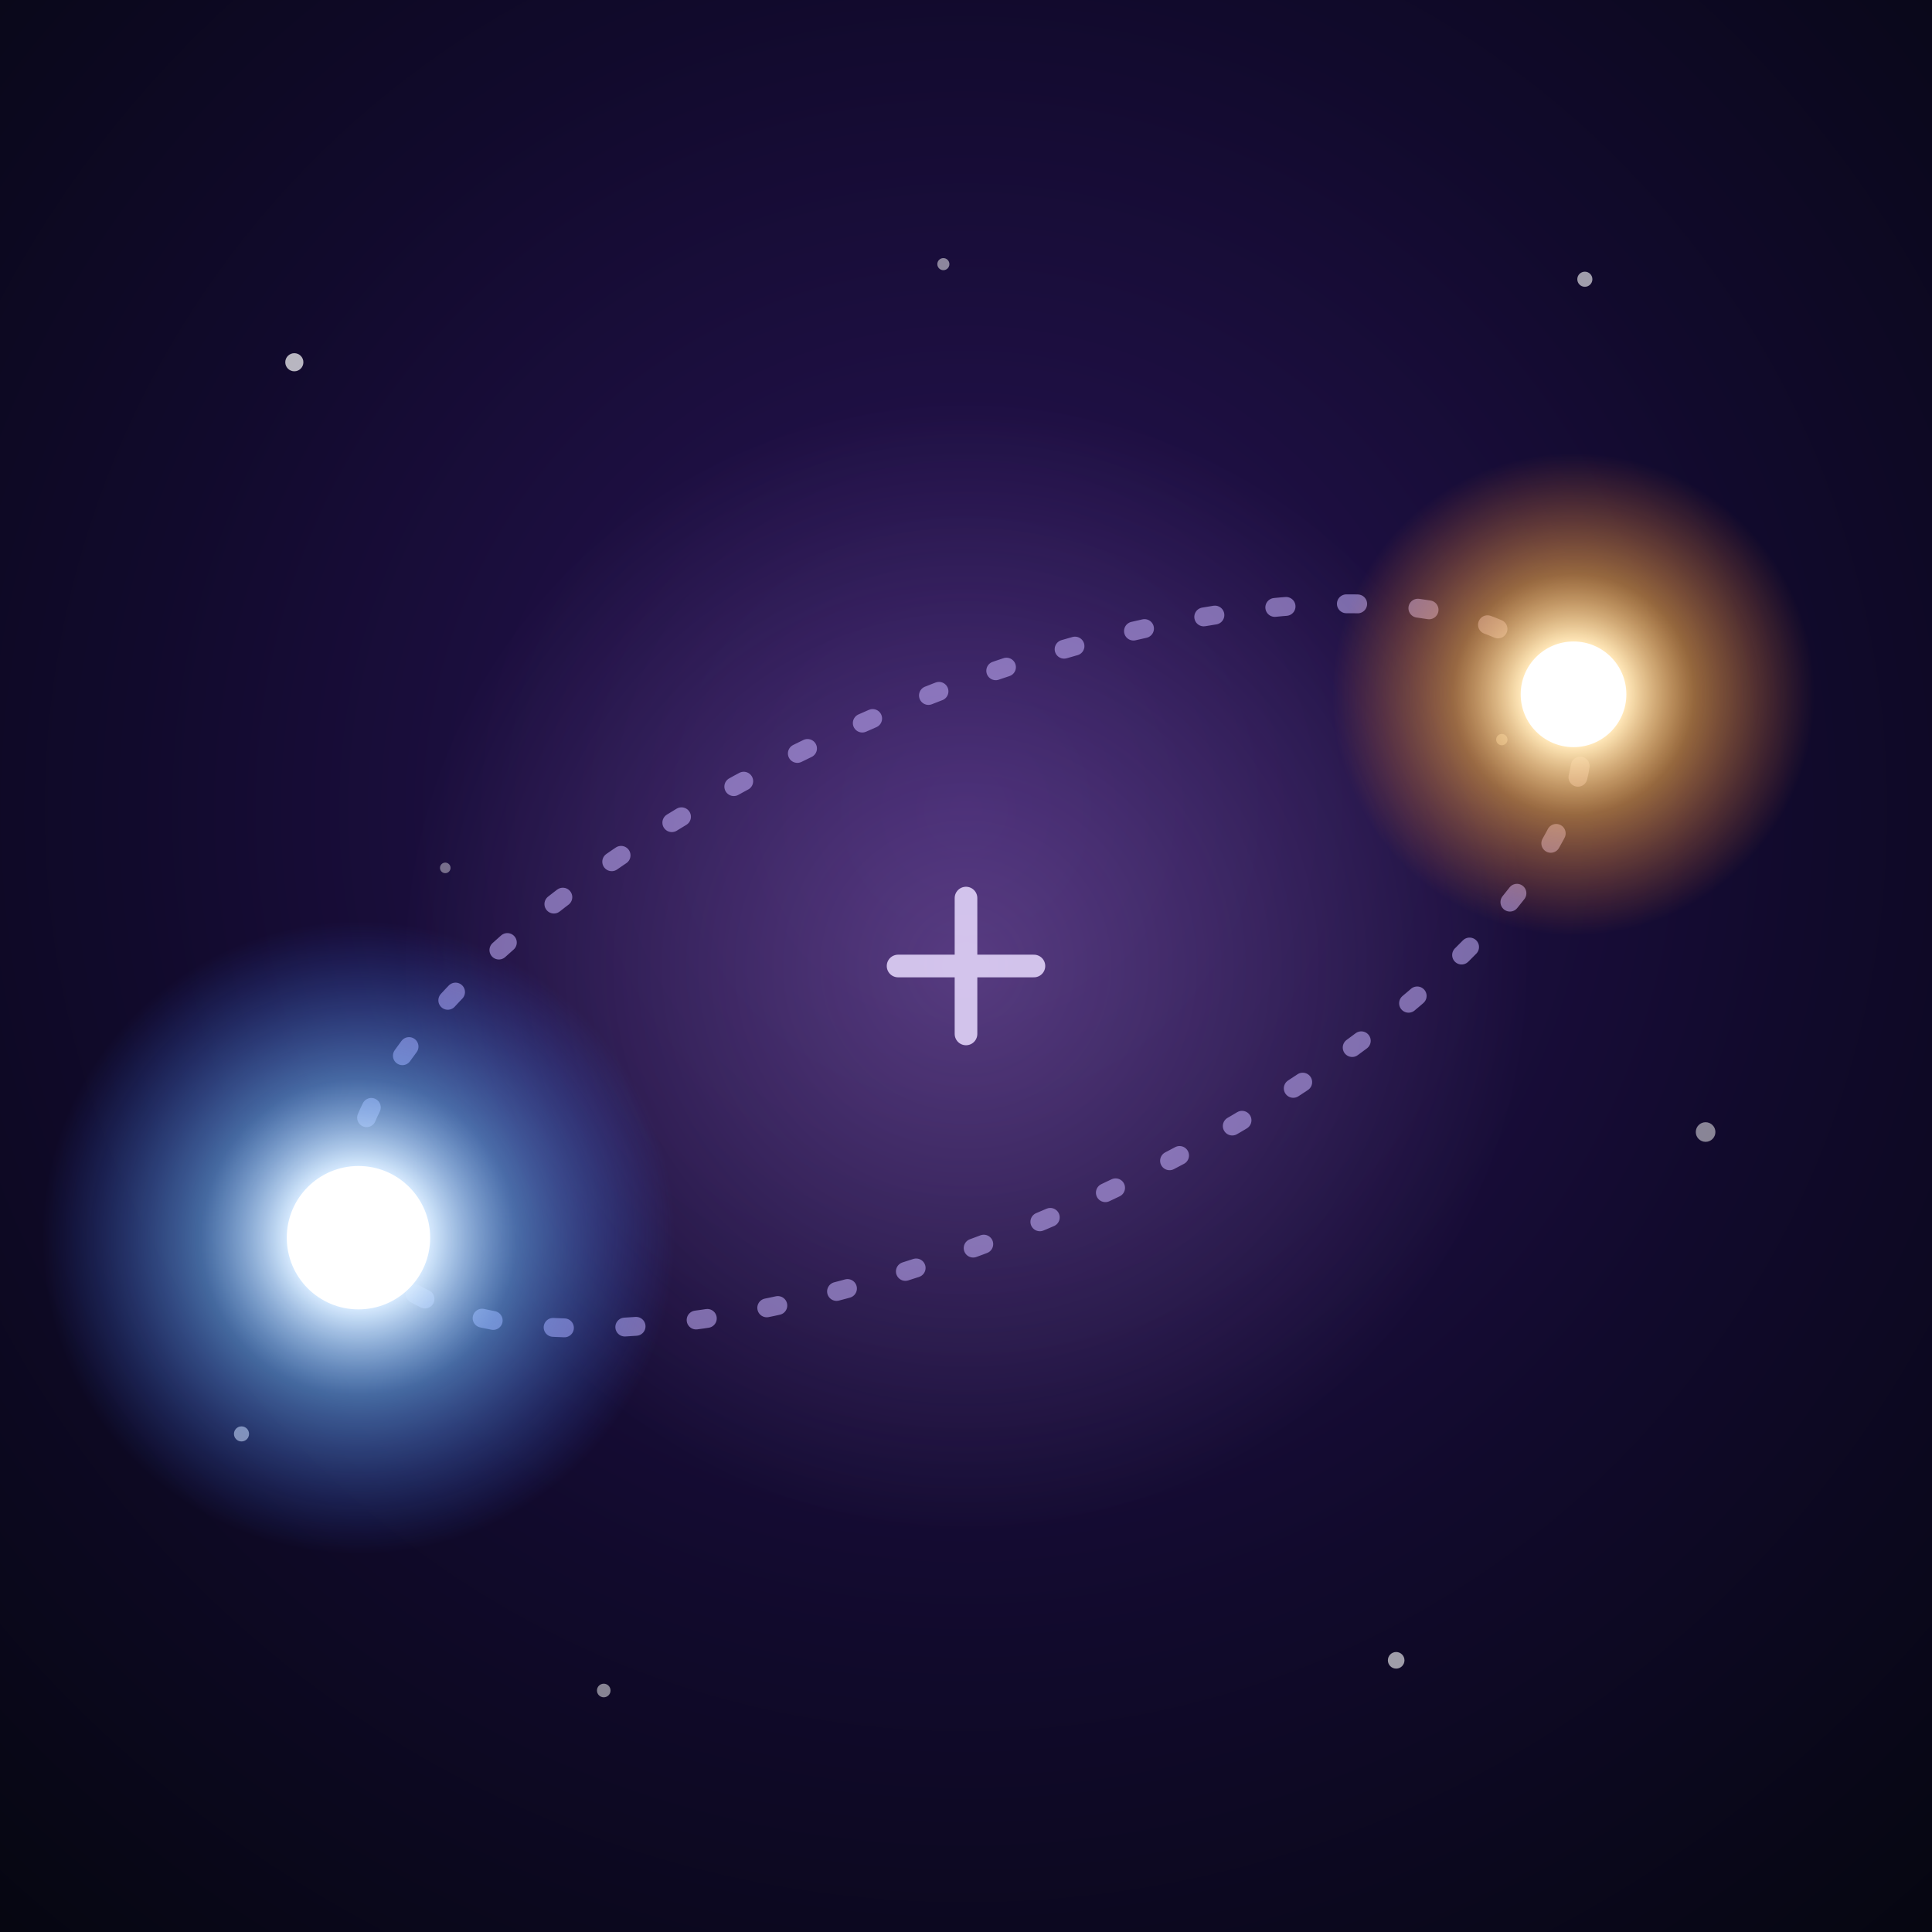
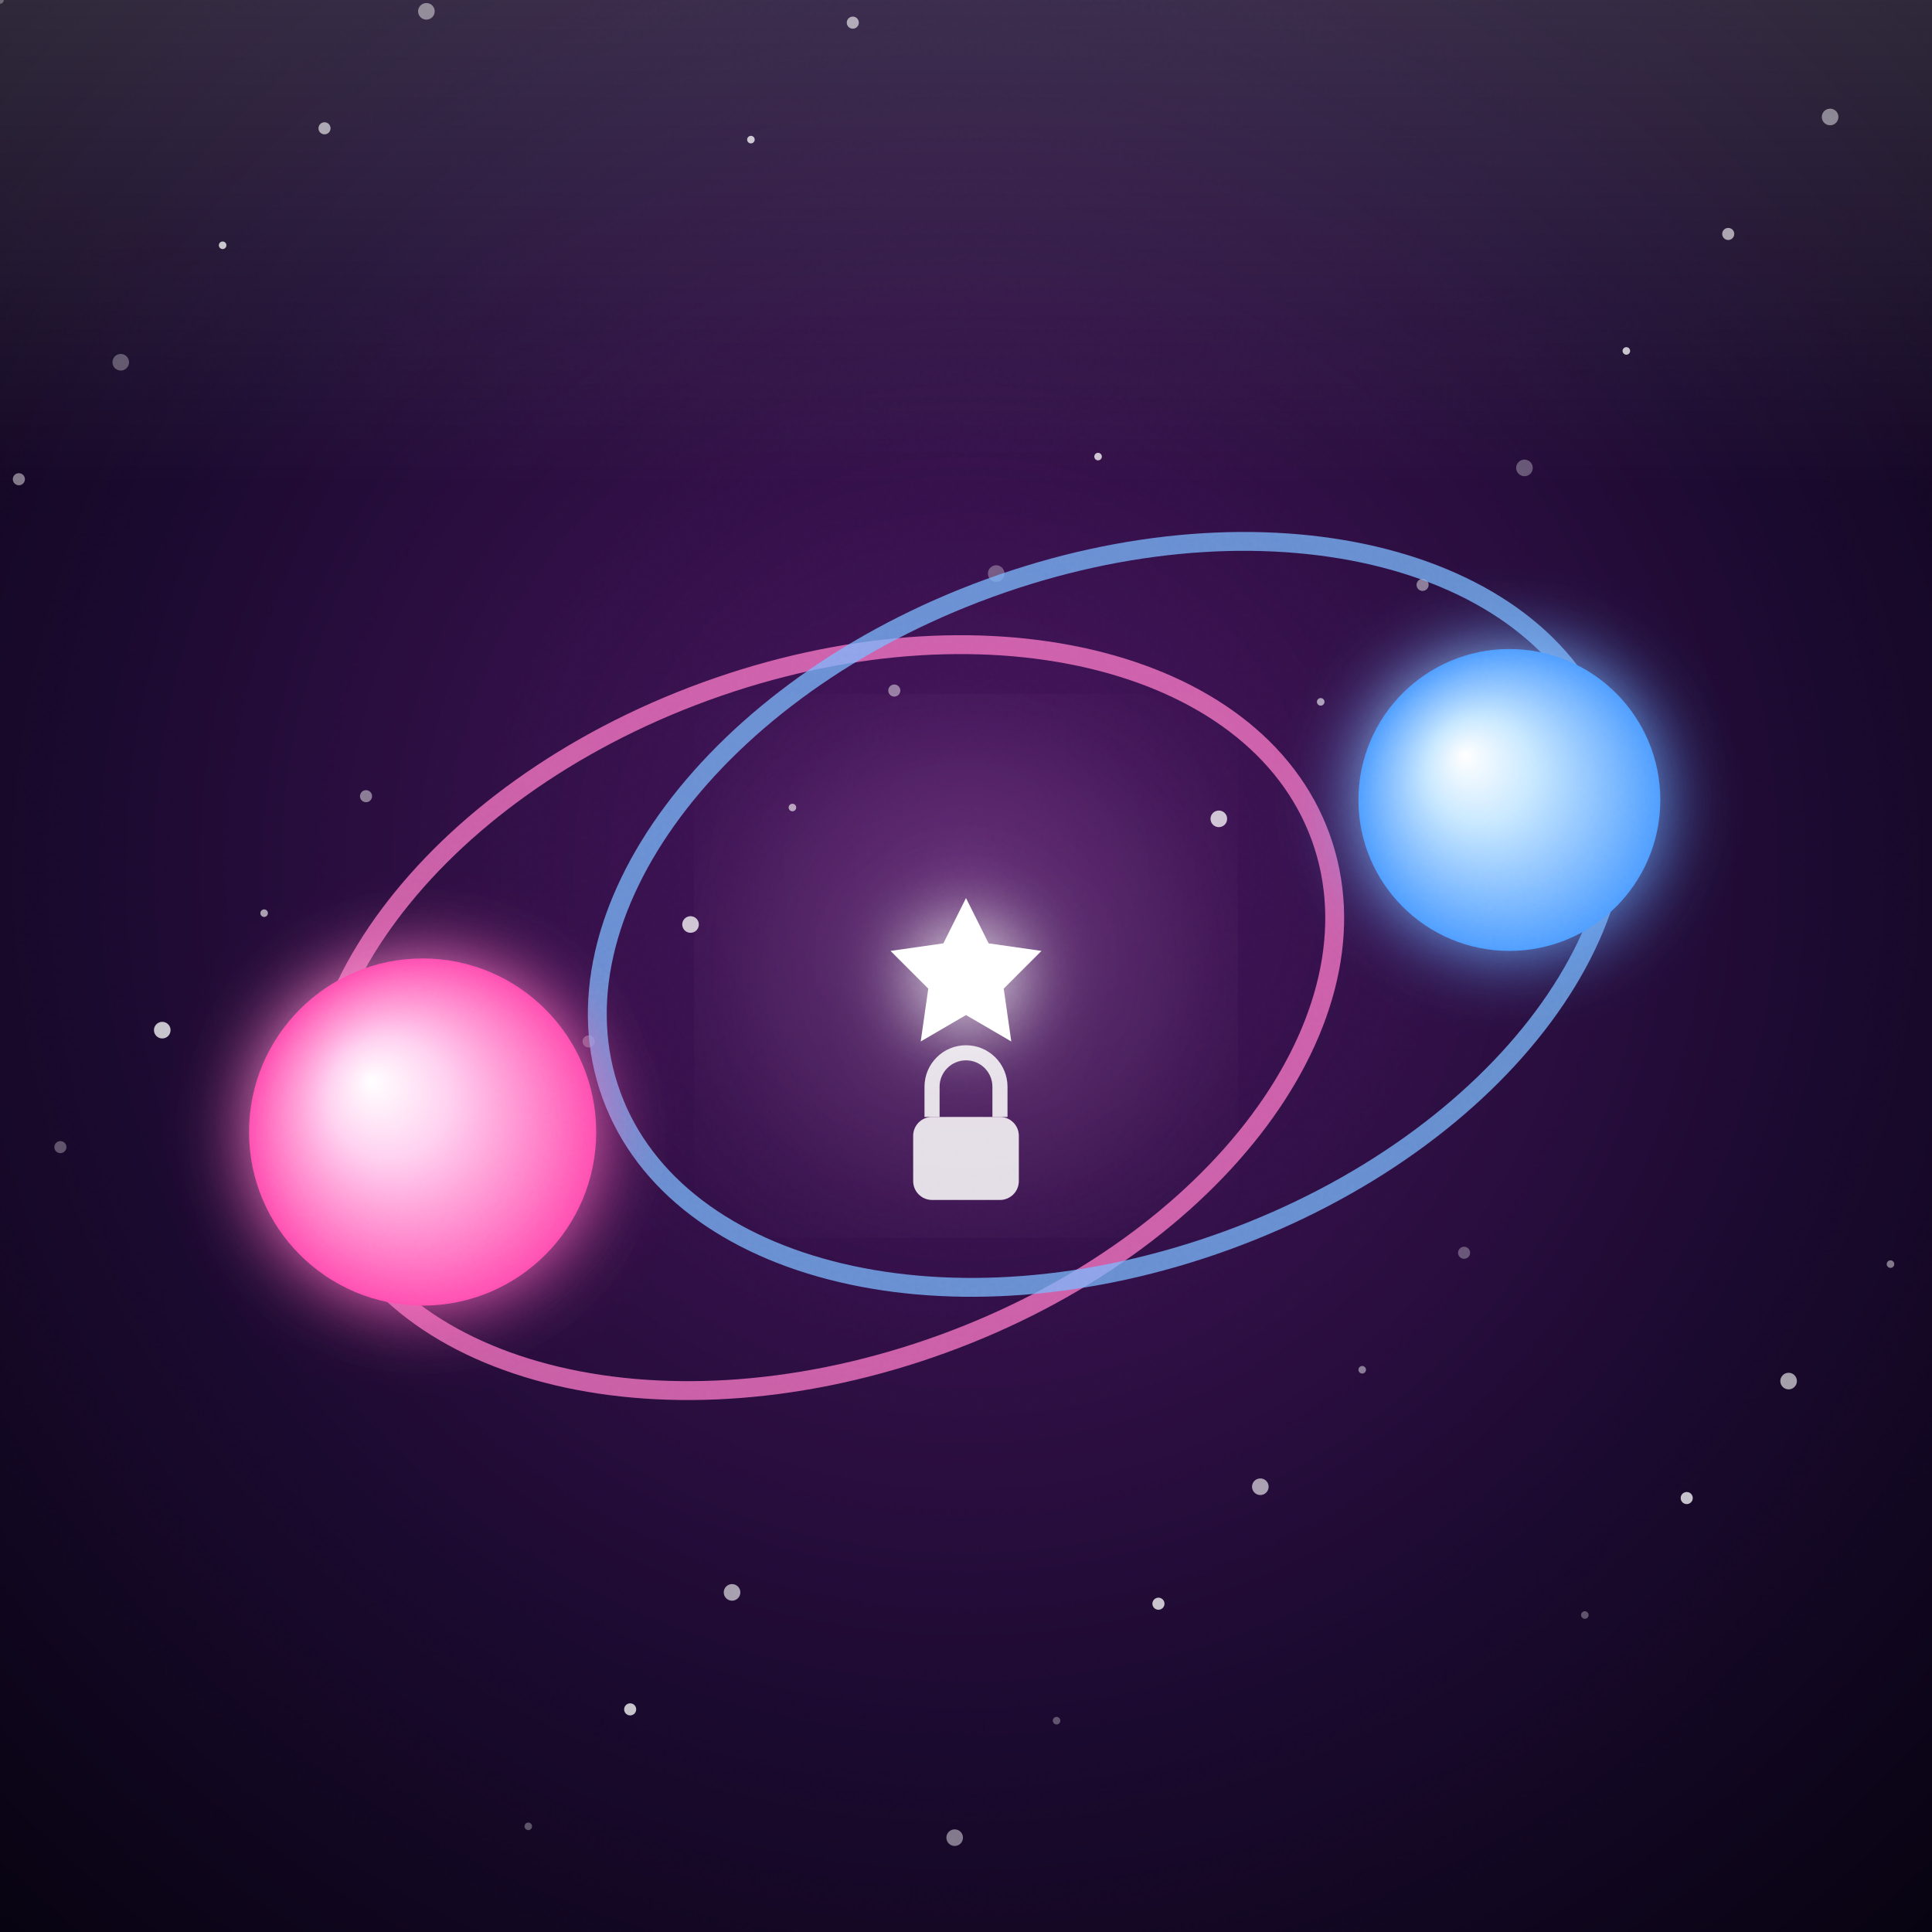
<svg xmlns="http://www.w3.org/2000/svg" viewBox="0 0 512 512">
  <defs>
-     <radialGradient id="sky" cx="50%" cy="42%" r="78%">
-       <stop offset="0" stop-color="#2a1458" />
-       <stop offset=".55" stop-color="#110a2c" />
-       <stop offset="1" stop-color="#05060f" />
+     <filter id="grain" x="0" y="0" width="100%" height="100%">
+       <feTurbulence type="fractalNoise" baseFrequency=".85" numOctaves="2" stitchTiles="stitch" />
+       <feColorMatrix values="0 0 0 0 1  0 0 0 0 1  0 0 0 0 1  0 0 0 .55 0" />
+       <feComposite in2="SourceGraphic" operator="in" />
+     </filter>
+     <filter id="sh" x="-30%" y="-30%" width="160%" height="160%">
+       <feDropShadow dx="0" dy="14" stdDeviation="14" flood-color="#000" flood-opacity=".38" />
+     </filter>
+     <filter id="sh2" x="-30%" y="-30%" width="160%" height="160%">
+       <feDropShadow dx="0" dy="6" stdDeviation="6" flood-color="#000" flood-opacity=".3" />
+     </filter>
+     <filter id="glow" x="-50%" y="-50%" width="200%" height="200%">
+       <feGaussianBlur stdDeviation="10" result="b" />
+       <feMerge>
+         <feMergeNode in="b" />
+         <feMergeNode in="SourceGraphic" />
+       </feMerge>
+     </filter>
+     <filter id="blur8">
+       <feGaussianBlur stdDeviation="8" />
+     </filter>
+     <filter id="blur20">
+       <feGaussianBlur stdDeviation="20" />
+     </filter>
+     <linearGradient id="sheen" x1="0" y1="0" x2="0" y2="1">
+       <stop offset="0" stop-color="#fff" stop-opacity=".28" />
+       <stop offset=".5" stop-color="#fff" stop-opacity="0" />
+     </linearGradient>
+     <radialGradient id="by-bg" cx="0.5" cy="0.45" r="0.75">
+       <stop offset="0" stop-color="#4a1660" />
+       <stop offset="0.6" stop-color="#1a0a2e" />
+       <stop offset="1" stop-color="#07030f" />
    </radialGradient>
-     <radialGradient id="a" cx="50%" cy="50%" r="50%">
+     <radialGradient id="by-a" cx="0.5" cy="0.5" r="0.5" fx="0.35" fy="0.35">
      <stop offset="0" stop-color="#fff" />
-       <stop offset=".22" stop-color="#d9ecff" />
-       <stop offset=".5" stop-color="#6fb6ff" stop-opacity=".55" />
-       <stop offset="1" stop-color="#3b6cff" stop-opacity="0" />
+       <stop offset="0.35" stop-color="#ffd0f0" />
+       <stop offset="1" stop-color="#ff4fb0" />
    </radialGradient>
-     <radialGradient id="b" cx="50%" cy="50%" r="50%">
+     <radialGradient id="by-b" cx="0.5" cy="0.5" r="0.5" fx="0.35" fy="0.35">
      <stop offset="0" stop-color="#fff" />
-       <stop offset=".22" stop-color="#ffe7b8" />
-       <stop offset=".5" stop-color="#ffb347" stop-opacity=".55" />
-       <stop offset="1" stop-color="#ff7a2a" stop-opacity="0" />
-     </radialGradient>
-     <radialGradient id="c" cx="50%" cy="50%" r="50%">
-       <stop offset="0" stop-color="#d9a8ff" stop-opacity=".55" />
-       <stop offset="1" stop-color="#d9a8ff" stop-opacity="0" />
+       <stop offset="0.35" stop-color="#c8e8ff" />
+       <stop offset="1" stop-color="#4f9dff" />
    </radialGradient>
  </defs>
-   <rect width="512" height="512" fill="url(#sky)" />
-   <g fill="#fff">
-     <circle cx="78" cy="96" r="2.4" opacity=".7" />
-     <circle cx="420" cy="74" r="2" opacity=".6" />
-     <circle cx="452" cy="300" r="2.6" opacity=".5" />
-     <circle cx="64" cy="380" r="2" opacity=".55" />
-     <circle cx="160" cy="448" r="1.8" opacity=".5" />
-     <circle cx="370" cy="440" r="2.2" opacity=".6" />
-     <circle cx="250" cy="70" r="1.6" opacity=".5" />
-     <circle cx="118" cy="230" r="1.4" opacity=".4" />
-     <circle cx="398" cy="196" r="1.5" opacity=".45" />
-   </g>
-   <circle cx="256" cy="256" r="150" fill="url(#c)" opacity=".5" />
-   <ellipse cx="256" cy="256" rx="176" ry="70" fill="none" stroke="#c9b4ff" stroke-opacity=".55" stroke-width="5" stroke-dasharray="3 16" stroke-linecap="round" transform="rotate(-24 256 256)" />
-   <g stroke="#e9dcff" stroke-width="6" stroke-linecap="round" opacity=".85">
-     <path d="M256 238v36M238 256h36" />
-   </g>
-   <circle cx="95" cy="328" r="84" fill="url(#a)" />
-   <circle cx="95" cy="328" r="19" fill="#fff" />
-   <circle cx="417" cy="184" r="64" fill="url(#b)" />
-   <circle cx="417" cy="184" r="14" fill="#fff" />
+   <rect width="512" height="512" fill="url(#by-bg)" />
+   <circle cx="0" cy="0" r="1.0" fill="#fff" opacity="0.3" />
+   <circle cx="97" cy="211" r="1.6" fill="#fff" opacity="0.45" />
+   <circle cx="194" cy="422" r="2.2" fill="#fff" opacity="0.6" />
+   <circle cx="291" cy="121" r="1.0" fill="#fff" opacity="0.75" />
+   <circle cx="388" cy="332" r="1.6" fill="#fff" opacity="0.3" />
+   <circle cx="485" cy="31" r="2.2" fill="#fff" opacity="0.45" />
+   <circle cx="70" cy="242" r="1.0" fill="#fff" opacity="0.6" />
+   <circle cx="167" cy="453" r="1.6" fill="#fff" opacity="0.75" />
+   <circle cx="264" cy="152" r="2.2" fill="#fff" opacity="0.3" />
+   <circle cx="361" cy="363" r="1.0" fill="#fff" opacity="0.45" />
+   <circle cx="458" cy="62" r="1.6" fill="#fff" opacity="0.6" />
+   <circle cx="43" cy="273" r="2.2" fill="#fff" opacity="0.75" />
+   <circle cx="140" cy="484" r="1.0" fill="#fff" opacity="0.3" />
+   <circle cx="237" cy="183" r="1.6" fill="#fff" opacity="0.45" />
+   <circle cx="334" cy="394" r="2.2" fill="#fff" opacity="0.6" />
+   <circle cx="431" cy="93" r="1.0" fill="#fff" opacity="0.75" />
+   <circle cx="16" cy="304" r="1.6" fill="#fff" opacity="0.3" />
+   <circle cx="113" cy="3" r="2.2" fill="#fff" opacity="0.45" />
+   <circle cx="210" cy="214" r="1.0" fill="#fff" opacity="0.6" />
+   <circle cx="307" cy="425" r="1.6" fill="#fff" opacity="0.75" />
+   <circle cx="404" cy="124" r="2.2" fill="#fff" opacity="0.3" />
+   <circle cx="501" cy="335" r="1.0" fill="#fff" opacity="0.45" />
+   <circle cx="86" cy="34" r="1.6" fill="#fff" opacity="0.6" />
+   <circle cx="183" cy="245" r="2.2" fill="#fff" opacity="0.75" />
+   <circle cx="280" cy="456" r="1.0" fill="#fff" opacity="0.3" />
+   <circle cx="377" cy="155" r="1.6" fill="#fff" opacity="0.45" />
+   <circle cx="474" cy="366" r="2.2" fill="#fff" opacity="0.6" />
+   <circle cx="59" cy="65" r="1.0" fill="#fff" opacity="0.75" />
+   <circle cx="156" cy="276" r="1.6" fill="#fff" opacity="0.3" />
+   <circle cx="253" cy="487" r="2.2" fill="#fff" opacity="0.45" />
+   <circle cx="350" cy="186" r="1.0" fill="#fff" opacity="0.6" />
+   <circle cx="447" cy="397" r="1.6" fill="#fff" opacity="0.75" />
+   <circle cx="32" cy="96" r="2.2" fill="#fff" opacity="0.3" />
+   <circle cx="129" cy="307" r="1.0" fill="#fff" opacity="0.45" />
+   <circle cx="226" cy="6" r="1.6" fill="#fff" opacity="0.6" />
+   <circle cx="323" cy="217" r="2.2" fill="#fff" opacity="0.75" />
+   <circle cx="420" cy="428" r="1.0" fill="#fff" opacity="0.3" />
+   <circle cx="5" cy="127" r="1.6" fill="#fff" opacity="0.45" />
+   <circle cx="102" cy="338" r="2.2" fill="#fff" opacity="0.6" />
+   <circle cx="199" cy="37" r="1.0" fill="#fff" opacity="0.75" />
+   <ellipse cx="216" cy="256" rx="140" ry="92" fill="none" stroke="#ff7ac8" stroke-width="5" opacity=".75" transform="rotate(-20 256 256)" />
+   <ellipse cx="296" cy="256" rx="140" ry="92" fill="none" stroke="#7ab8ff" stroke-width="5" opacity=".75" transform="rotate(-20 256 256)" />
+   <circle cx="256" cy="256" r="60" fill="#ffd0f0" opacity=".12" filter="url(#blur20)" />
+   <path d="M256 238L262 250 276 252 266 262 268 276 256 269 244 276 246 262 236 252 250 250Z" fill="#fff" filter="url(#glow)" />
+   <circle cx="112" cy="300" r="46" fill="url(#by-a)" filter="url(#glow)" />
+   <circle cx="400" cy="212" r="40" fill="url(#by-b)" filter="url(#glow)" />
+   <rect x="242" y="296" width="28" height="22" rx="5" fill="#fff" opacity=".85" />
+   <path d="M247 296V288A9 9 0 0 1 265 288V296" fill="none" stroke="#fff" stroke-width="4" opacity=".85" />
+   <rect width="512" height="256" fill="url(#sheen)" opacity=".5" />
+   <rect width="512" height="512" fill="#808080" filter="url(#grain)" opacity="0.09" style="mix-blend-mode:overlay" />
</svg>
